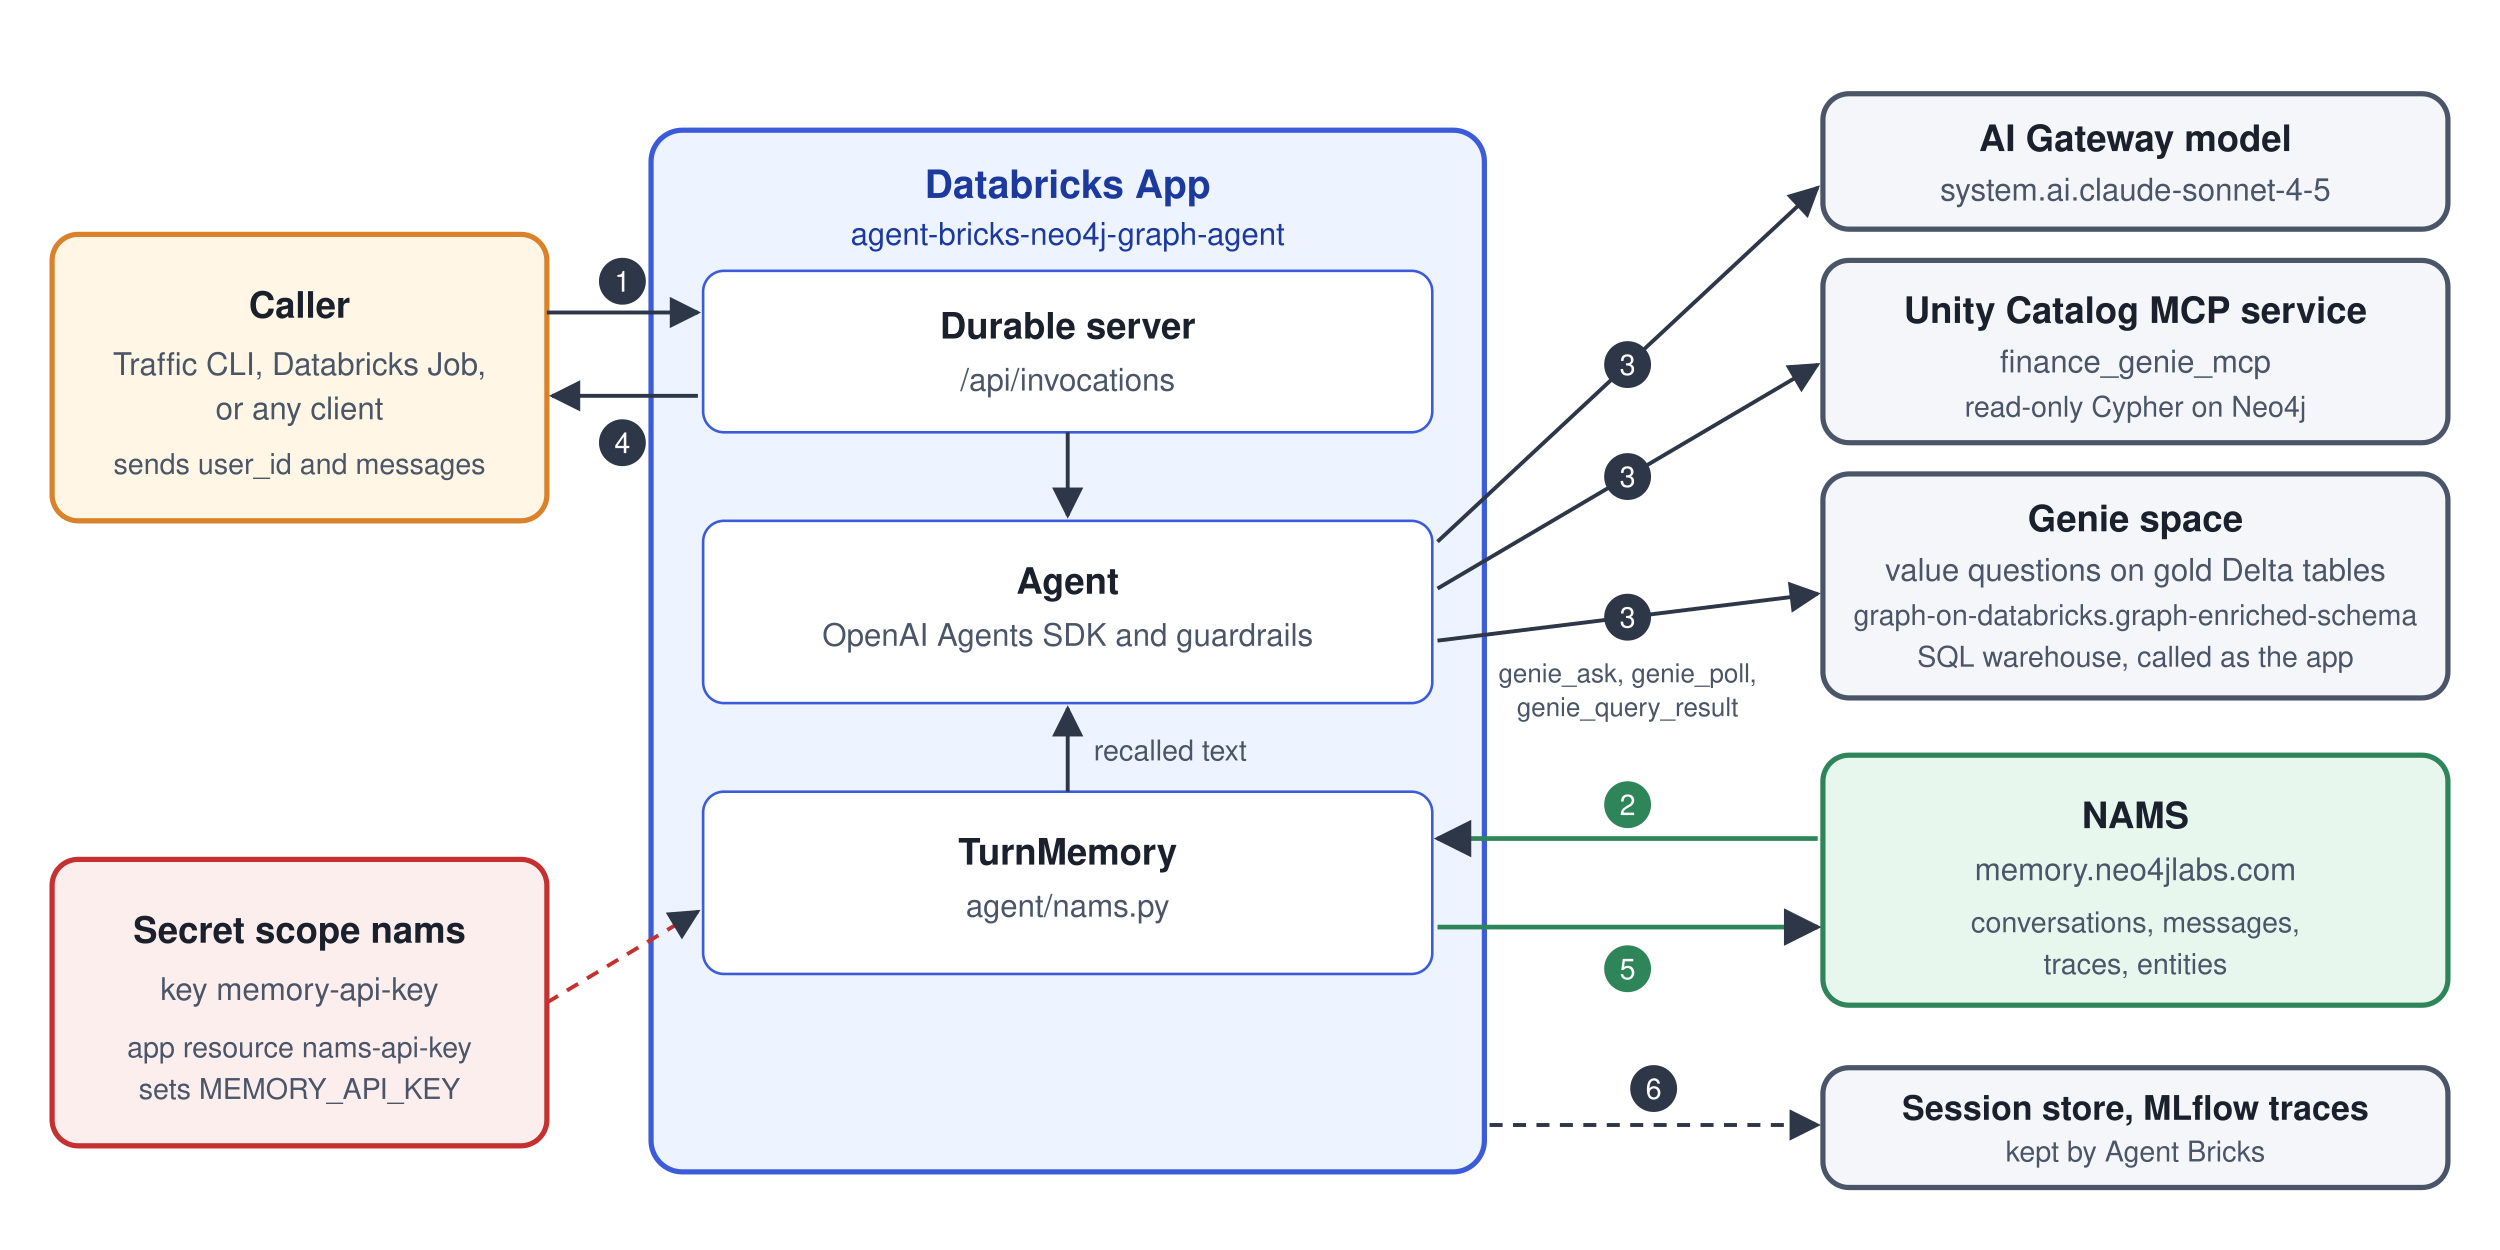
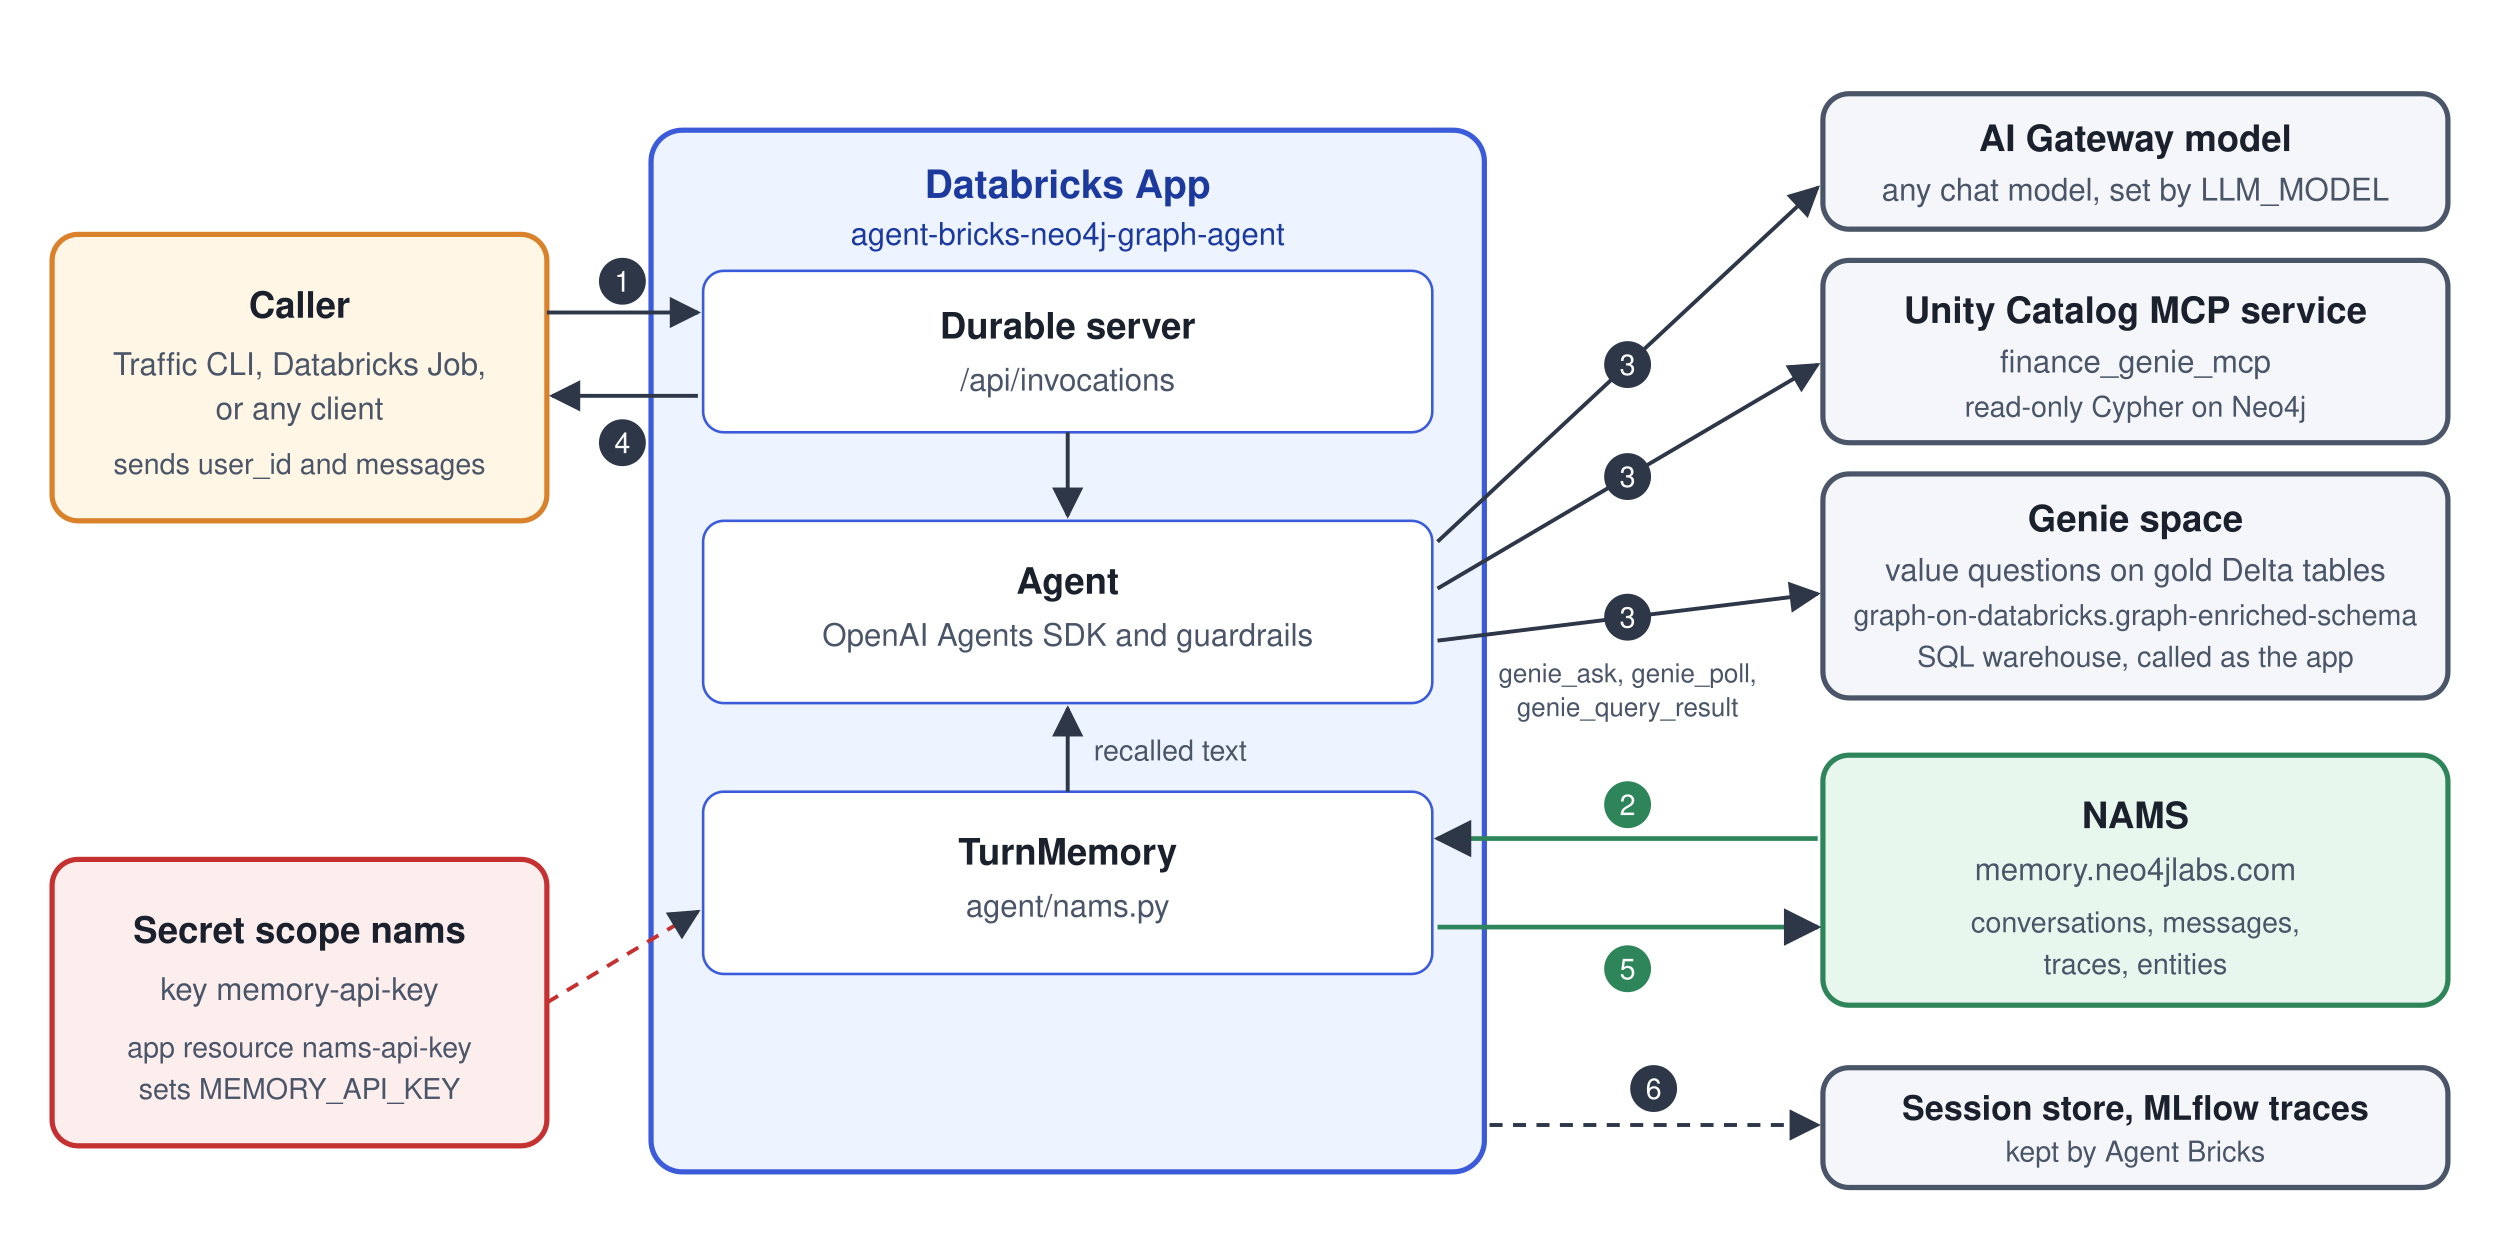
<svg xmlns="http://www.w3.org/2000/svg" viewBox="0 0 960 480" width="960" height="480" font-family="Helvetica, Arial, sans-serif" role="img" aria-labelledby="t d">
  <defs>
    <marker id="arrow" viewBox="0 0 10 10" refX="9" refY="5" markerWidth="8" markerHeight="8" orient="auto-start-reverse">
      <path d="M0,0 L10,5 L0,10 z" fill="#2d3748" />
    </marker>
  </defs>
  <rect width="960" height="480" fill="#ffffff" />
  <rect x="250" y="50" width="320" height="400" rx="12" fill="#eef4ff" stroke="#3b5bdb" stroke-width="2" />
  <text x="410" y="76" text-anchor="middle" font-size="15" font-weight="bold" fill="#1c3a9e">Databricks App</text>
  <text x="410" y="94" text-anchor="middle" font-size="12" fill="#1c3a9e">agent-bricks-neo4j-graph-agent</text>
  <rect x="270" y="104" width="280" height="62" rx="8" fill="#ffffff" stroke="#3b5bdb" />
  <text x="410" y="130" text-anchor="middle" font-size="14" font-weight="bold" fill="#1a202c">Durable server</text>
  <text x="410" y="150" text-anchor="middle" font-size="12" fill="#4a5568">/api/invocations</text>
  <rect x="270" y="200" width="280" height="70" rx="8" fill="#ffffff" stroke="#3b5bdb" />
  <text x="410" y="228" text-anchor="middle" font-size="14" font-weight="bold" fill="#1a202c">Agent</text>
  <text x="410" y="248" text-anchor="middle" font-size="12" fill="#4a5568">OpenAI Agents SDK and guardrails</text>
  <rect x="270" y="304" width="280" height="70" rx="8" fill="#ffffff" stroke="#3b5bdb" />
  <text x="410" y="332" text-anchor="middle" font-size="14" font-weight="bold" fill="#1a202c">TurnMemory</text>
  <text x="410" y="352" text-anchor="middle" font-size="12" fill="#4a5568">agent/nams.py</text>
  <line x1="410" y1="166" x2="410" y2="198" stroke="#2d3748" stroke-width="1.5" marker-end="url(#arrow)" />
  <line x1="410" y1="304" x2="410" y2="272" stroke="#2d3748" stroke-width="1.5" marker-end="url(#arrow)" />
  <text x="420" y="292" font-size="11" fill="#4a5568">recalled text</text>
  <rect x="20" y="90" width="190" height="110" rx="10" fill="#fff6e5" stroke="#d9822b" stroke-width="2" />
  <text x="115" y="122" text-anchor="middle" font-size="14" font-weight="bold" fill="#1a202c">Caller</text>
  <text x="115" y="144" text-anchor="middle" font-size="12" fill="#4a5568">Traffic CLI, Databricks Job,</text>
  <text x="115" y="161" text-anchor="middle" font-size="12" fill="#4a5568">or any client</text>
  <text x="115" y="182" text-anchor="middle" font-size="11" fill="#4a5568">sends user_id and messages</text>
  <rect x="20" y="330" width="190" height="110" rx="10" fill="#fdeeee" stroke="#c53030" stroke-width="2" />
  <text x="115" y="362" text-anchor="middle" font-size="14" font-weight="bold" fill="#1a202c">Secret scope nams</text>
  <text x="115" y="384" text-anchor="middle" font-size="12" fill="#4a5568">key memory-api-key</text>
  <text x="115" y="406" text-anchor="middle" font-size="11" fill="#4a5568">app resource nams-api-key</text>
  <text x="115" y="422" text-anchor="middle" font-size="11" fill="#4a5568">sets MEMORY_API_KEY</text>
  <line x1="210" y1="385" x2="268" y2="350" stroke="#c53030" stroke-width="1.5" stroke-dasharray="5,4" marker-end="url(#arrow)" />
  <rect x="700" y="36" width="240" height="52" rx="10" fill="#f4f6fa" stroke="#4a5568" stroke-width="2" />
  <text x="820" y="58" text-anchor="middle" font-size="14" font-weight="bold" fill="#1a202c">AI Gateway model</text>
-   <text x="820" y="77" text-anchor="middle" font-size="12" fill="#4a5568">system.ai.claude-sonnet-4-5</text>
+   <text x="820" y="77" text-anchor="middle" font-size="12" fill="#4a5568">any chat model, set by LLM_MODEL</text>
  <rect x="700" y="100" width="240" height="70" rx="10" fill="#f4f6fa" stroke="#4a5568" stroke-width="2" />
  <text x="820" y="124" text-anchor="middle" font-size="14" font-weight="bold" fill="#1a202c">Unity Catalog MCP service</text>
  <text x="820" y="143" text-anchor="middle" font-size="12" fill="#4a5568">finance_genie_mcp</text>
  <text x="820" y="160" text-anchor="middle" font-size="11" fill="#4a5568">read-only Cypher on Neo4j</text>
  <rect x="700" y="182" width="240" height="86" rx="10" fill="#f4f6fa" stroke="#4a5568" stroke-width="2" />
  <text x="820" y="204" text-anchor="middle" font-size="14" font-weight="bold" fill="#1a202c">Genie space</text>
  <text x="820" y="223" text-anchor="middle" font-size="12" fill="#4a5568">value questions on gold Delta tables</text>
  <text x="820" y="240" text-anchor="middle" font-size="11" fill="#4a5568">graph-on-databricks.graph-enriched-schema</text>
  <text x="820" y="256" text-anchor="middle" font-size="11" fill="#4a5568">SQL warehouse, called as the app</text>
  <rect x="700" y="290" width="240" height="96" rx="10" fill="#e8f7ee" stroke="#2f855a" stroke-width="2" />
  <text x="820" y="318" text-anchor="middle" font-size="14" font-weight="bold" fill="#1a202c">NAMS</text>
  <text x="820" y="338" text-anchor="middle" font-size="12" fill="#4a5568">memory.neo4jlabs.com</text>
  <text x="820" y="358" text-anchor="middle" font-size="11" fill="#4a5568">conversations, messages,</text>
  <text x="820" y="374" text-anchor="middle" font-size="11" fill="#4a5568">traces, entities</text>
  <rect x="700" y="410" width="240" height="46" rx="10" fill="#f4f6fa" stroke="#4a5568" stroke-width="2" />
  <text x="820" y="430" text-anchor="middle" font-size="13" font-weight="bold" fill="#1a202c">Session store, MLflow traces</text>
  <text x="820" y="446" text-anchor="middle" font-size="11" fill="#4a5568">kept by Agent Bricks</text>
  <line x1="210" y1="120" x2="268" y2="120" stroke="#2d3748" stroke-width="1.5" marker-end="url(#arrow)" />
  <circle cx="239" cy="108" r="9" fill="#2d3748" />
  <text x="239" y="112" text-anchor="middle" font-size="11" fill="#ffffff">1</text>
  <line x1="268" y1="152" x2="212" y2="152" stroke="#2d3748" stroke-width="1.5" marker-end="url(#arrow)" />
  <circle cx="239" cy="170" r="9" fill="#2d3748" />
  <text x="239" y="174" text-anchor="middle" font-size="11" fill="#ffffff">4</text>
  <line x1="698" y1="322" x2="552" y2="322" stroke="#2f855a" stroke-width="1.8" marker-end="url(#arrow)" />
  <circle cx="625" cy="309" r="9" fill="#2f855a" />
  <text x="625" y="313" text-anchor="middle" font-size="11" fill="#ffffff">2</text>
  <line x1="552" y1="356" x2="698" y2="356" stroke="#2f855a" stroke-width="1.8" marker-end="url(#arrow)" />
  <circle cx="625" cy="372" r="9" fill="#2f855a" />
  <text x="625" y="376" text-anchor="middle" font-size="11" fill="#ffffff">5</text>
  <line x1="552" y1="208" x2="698" y2="72" stroke="#2d3748" stroke-width="1.5" marker-end="url(#arrow)" />
  <circle cx="625" cy="140" r="9" fill="#2d3748" />
  <text x="625" y="144" text-anchor="middle" font-size="11" fill="#ffffff">3</text>
  <line x1="552" y1="226" x2="698" y2="140" stroke="#2d3748" stroke-width="1.5" marker-end="url(#arrow)" />
  <circle cx="625" cy="183" r="9" fill="#2d3748" />
  <text x="625" y="187" text-anchor="middle" font-size="11" fill="#ffffff">3</text>
  <line x1="552" y1="246" x2="698" y2="228" stroke="#2d3748" stroke-width="1.5" marker-end="url(#arrow)" />
  <circle cx="625" cy="237" r="9" fill="#2d3748" />
  <text x="625" y="241" text-anchor="middle" font-size="11" fill="#ffffff">3</text>
  <text x="625" y="262" text-anchor="middle" font-size="10" fill="#4a5568">genie_ask, genie_poll,</text>
  <text x="625" y="275" text-anchor="middle" font-size="10" fill="#4a5568">genie_query_result</text>
  <line x1="572" y1="432" x2="698" y2="432" stroke="#2d3748" stroke-width="1.5" stroke-dasharray="5,4" marker-end="url(#arrow)" />
  <circle cx="635" cy="418" r="9" fill="#2d3748" />
  <text x="635" y="422" text-anchor="middle" font-size="11" fill="#ffffff">6</text>
</svg>
